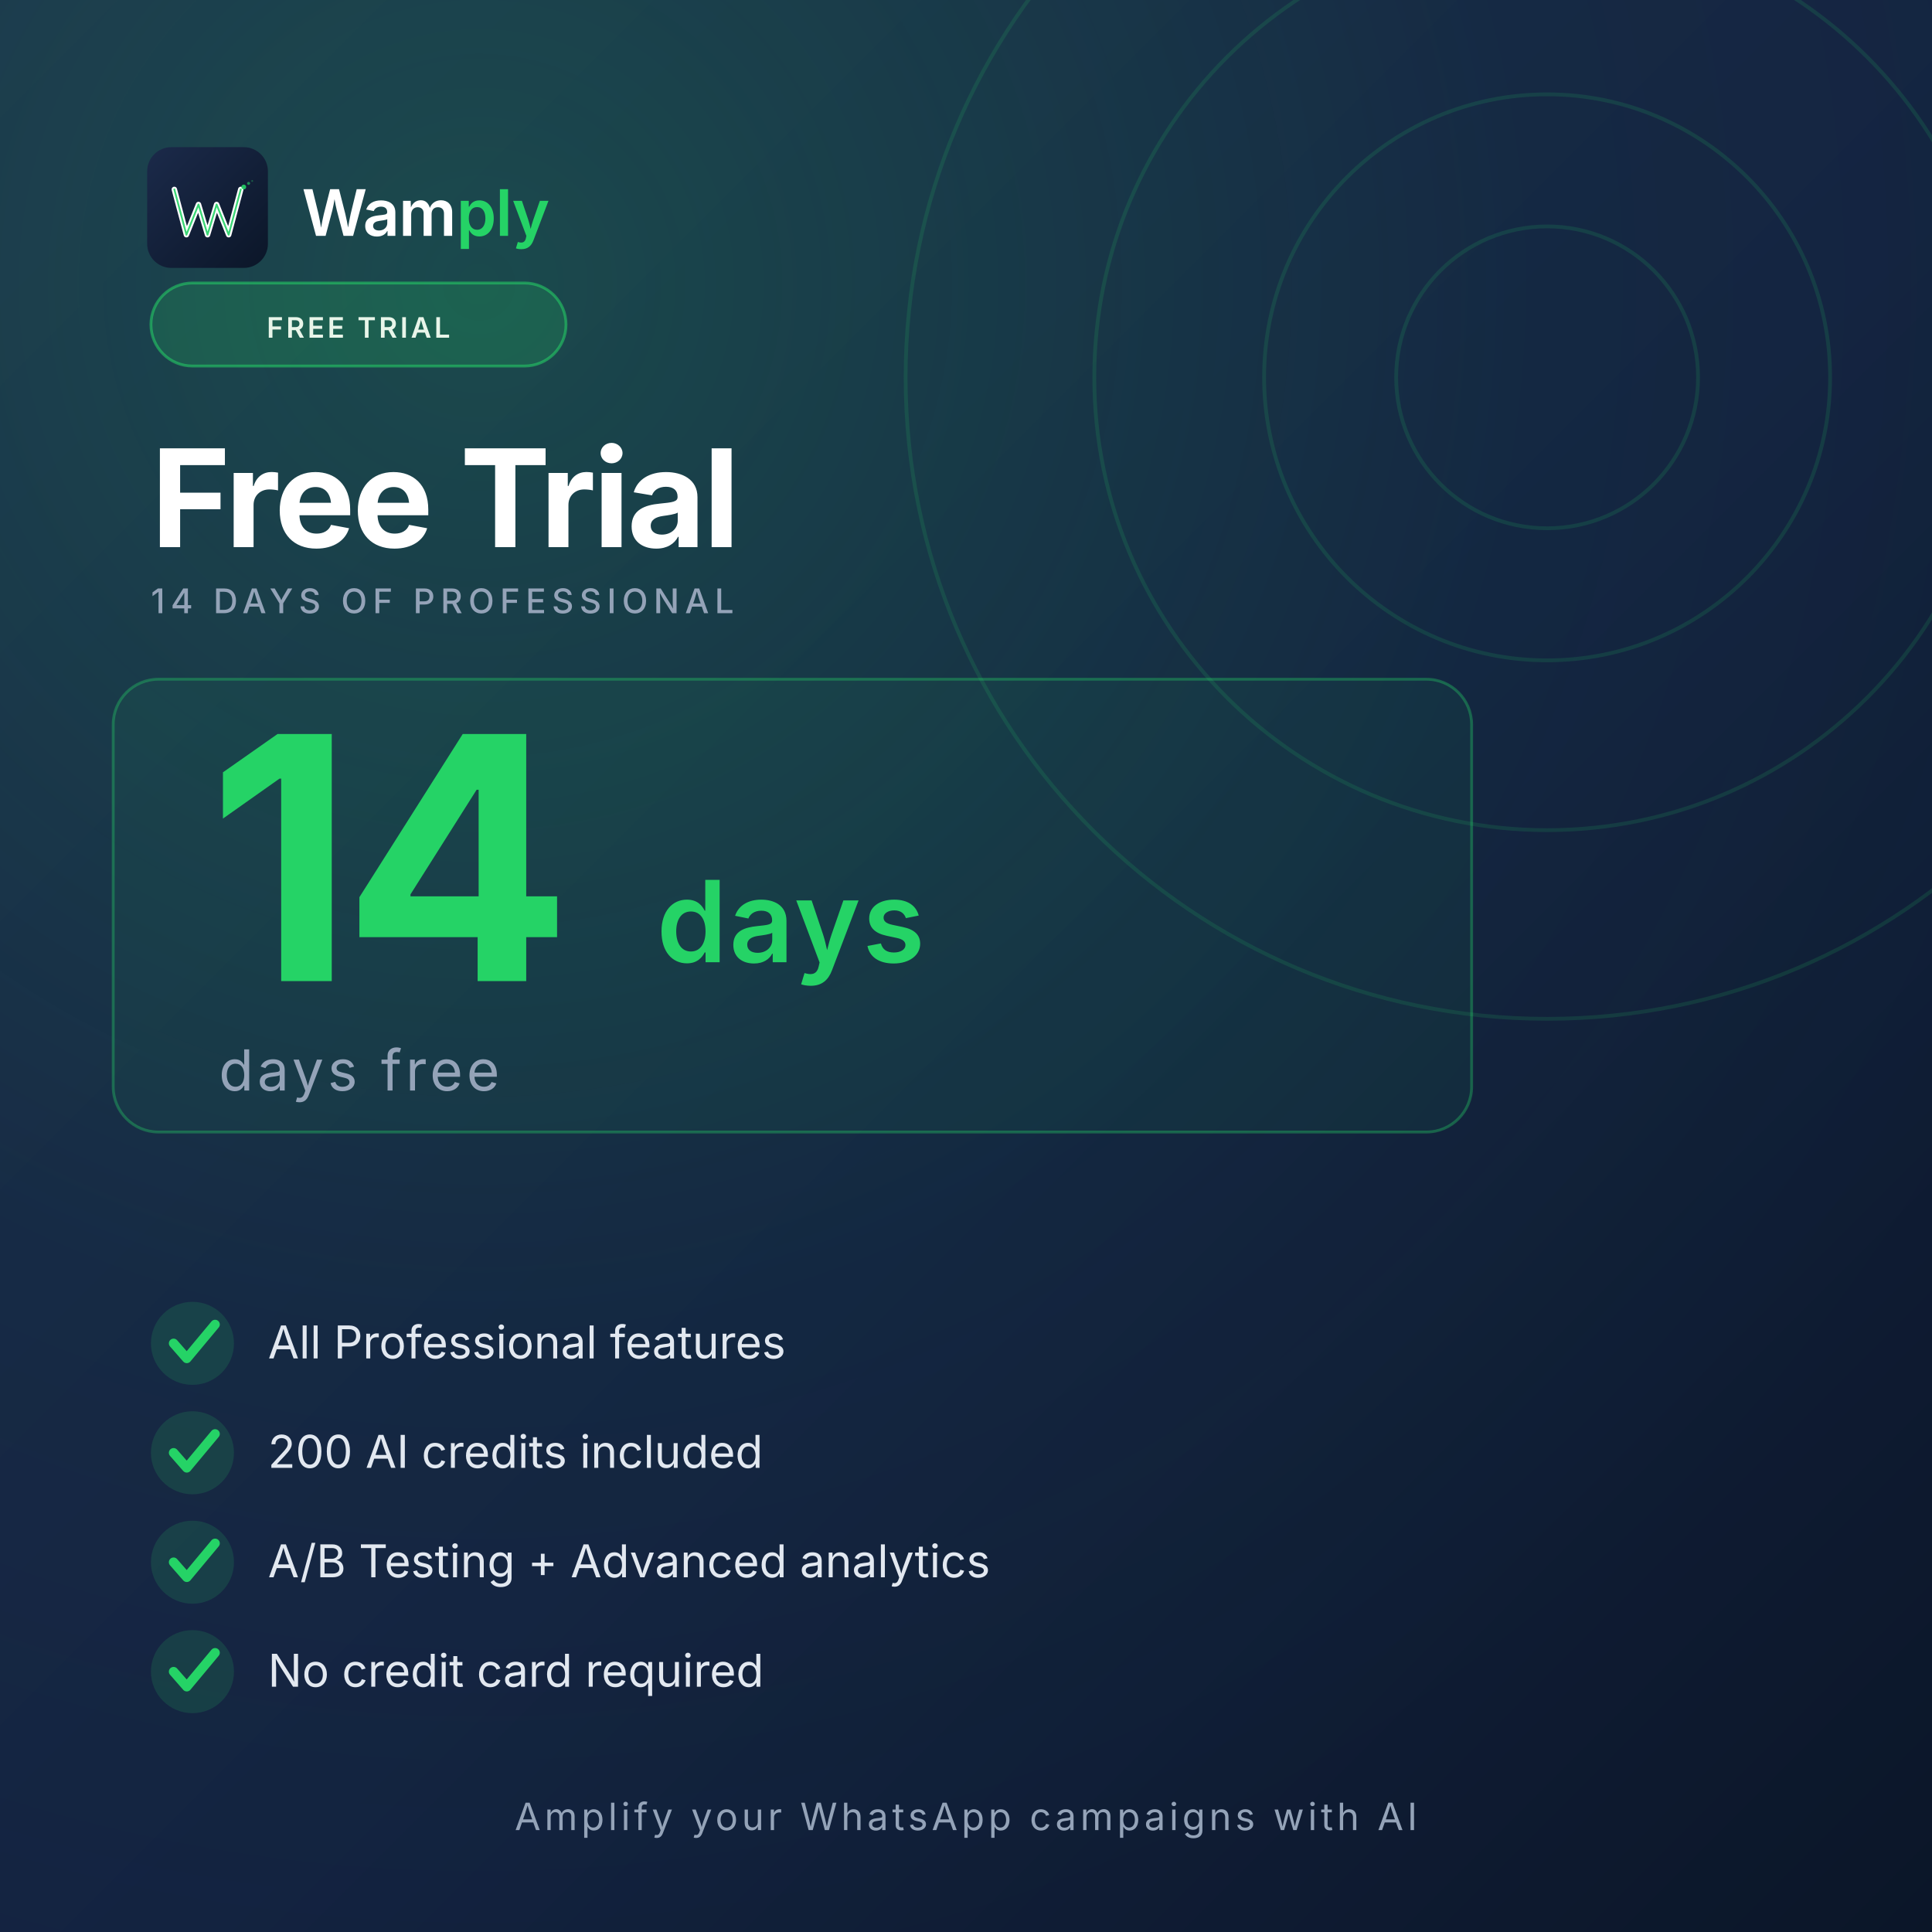
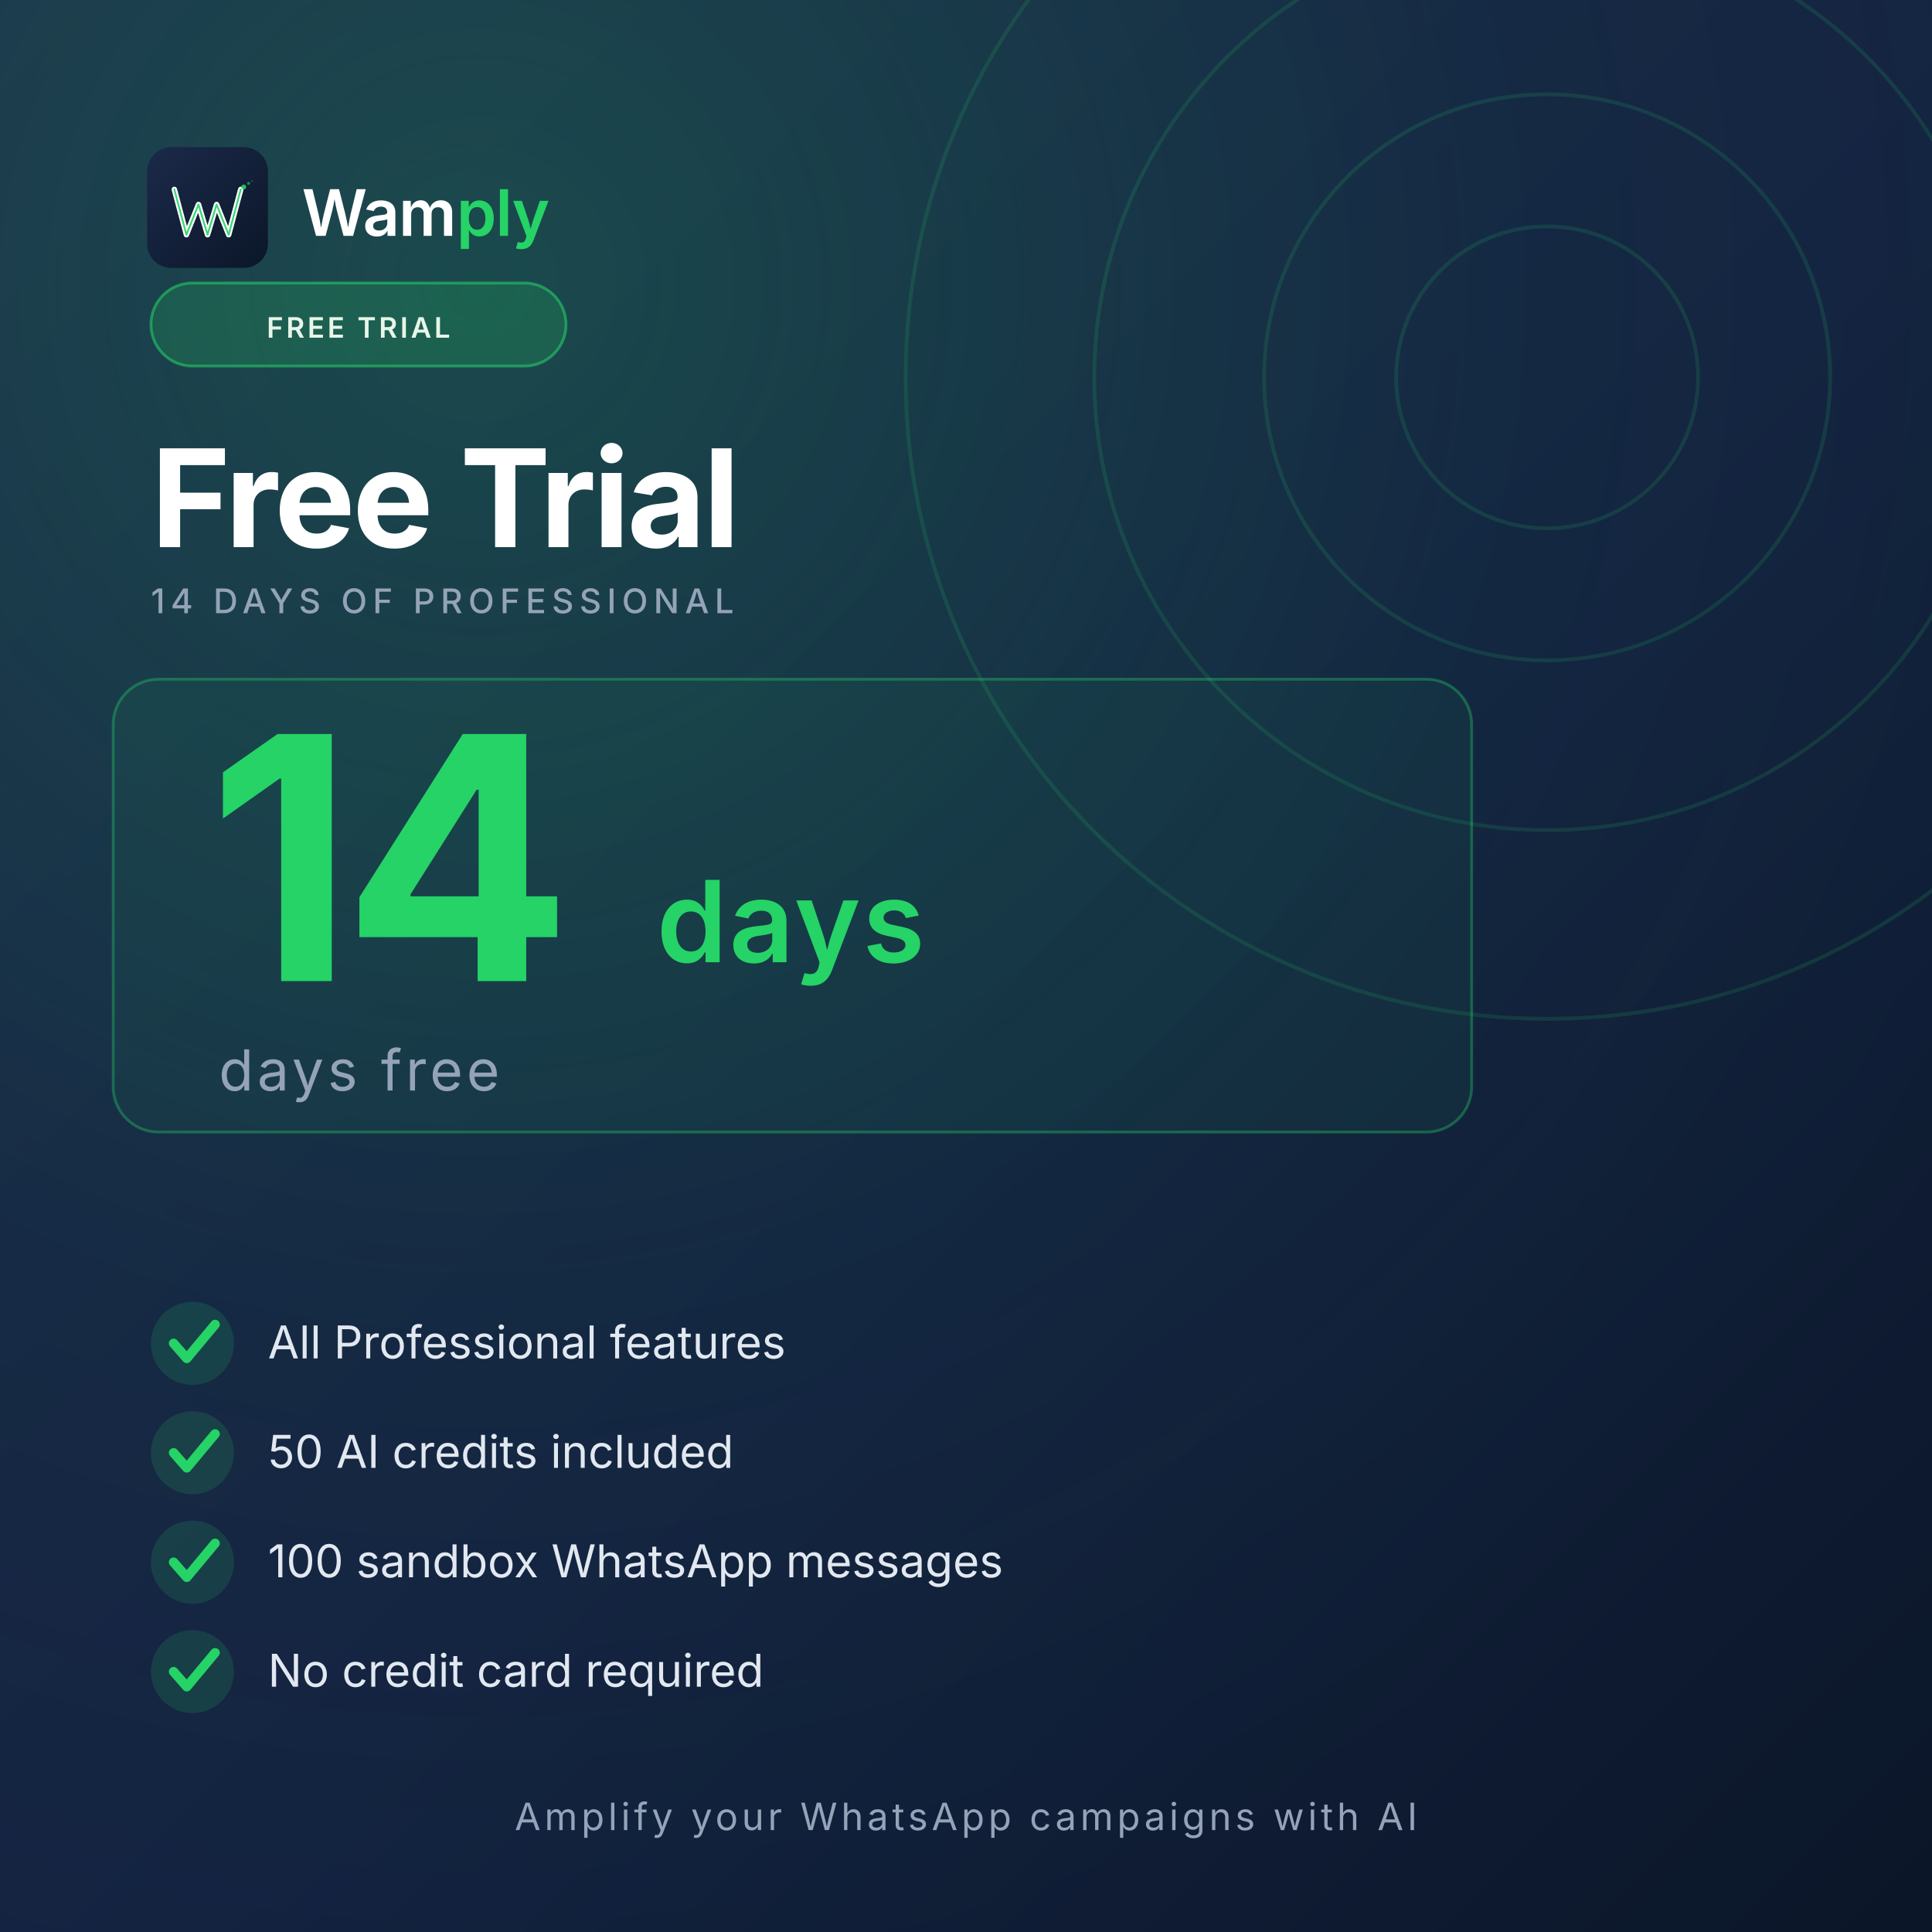
<svg xmlns="http://www.w3.org/2000/svg" viewBox="0 0 1024 1024" width="1024" height="1024">
  <defs>
    <linearGradient id="bg" x1="0" y1="0" x2="1" y2="1">
      <stop offset="0%" stop-color="#1B2A4A" />
      <stop offset="55%" stop-color="#132240" />
      <stop offset="100%" stop-color="#0B1628" />
    </linearGradient>
    <linearGradient id="logoBg" x1="0" y1="0" x2="1" y2="1">
      <stop offset="0%" stop-color="#1B2A4A" />
      <stop offset="100%" stop-color="#0B1628" />
    </linearGradient>
    <radialGradient id="glow" cx="0.25" cy="0.15" r="0.9">
      <stop offset="0%" stop-color="#25D366" stop-opacity="0.20" />
      <stop offset="60%" stop-color="#25D366" stop-opacity="0.03" />
      <stop offset="100%" stop-color="#25D366" stop-opacity="0" />
    </radialGradient>
  </defs>
  <rect width="1024" height="1024" fill="url(#bg)" />
  <rect width="1024" height="1024" fill="url(#glow)" />
  <g opacity="0.14" transform="translate(820,200)">
    <circle r="340" fill="none" stroke="#25D366" stroke-width="2" />
    <circle r="240" fill="none" stroke="#25D366" stroke-width="2" />
    <circle r="150" fill="none" stroke="#25D366" stroke-width="2" />
    <circle r="80" fill="none" stroke="#25D366" stroke-width="2" />
  </g>
  <g transform="translate(78,78) scale(0.16)">
    <rect width="400" height="400" rx="80" fill="url(#logoBg)" />
    <path d="M90 140 L130 290 L170 190 L200 290 L230 190 L270 290 L310 140" fill="none" stroke="#fff" stroke-width="18" stroke-linecap="round" stroke-linejoin="round" />
    <path d="M90 140 L130 290 L170 190 L200 290 L230 190 L270 290 L310 140" fill="none" stroke="#25D366" stroke-width="6" stroke-linecap="round" stroke-linejoin="round" opacity="0.9" />
    <circle cx="320" cy="132" r="8" fill="#25D366" opacity="0.9" />
    <circle cx="336" cy="120" r="5" fill="#25D366" opacity="0.6" />
    <circle cx="348" cy="112" r="3" fill="#25D366" opacity="0.35" />
  </g>
  <text x="160" y="125" font-family="Inter, system-ui, sans-serif" font-size="34" font-weight="600" fill="#FFFFFF" letter-spacing="-0.5">
    Wam<tspan fill="#25D366">ply</tspan>
  </text>
  <g transform="translate(80,150)">
    <rect x="0" y="0" width="220" height="44" rx="22" fill="#25D366" opacity="0.18" />
    <rect x="0" y="0" width="220" height="44" rx="22" fill="none" stroke="#25D366" stroke-width="1.5" opacity="0.55" />
    <text x="110" y="29" font-family="Inter, system-ui, sans-serif" font-size="15" font-weight="600" fill="#E8F5E9" text-anchor="middle" letter-spacing="1.5">
        FREE TRIAL
      </text>
  </g>
  <text x="80" y="290" font-family="Inter, system-ui, sans-serif" font-size="72" font-weight="700" fill="#FFFFFF" letter-spacing="-1.5">
    Free Trial
  </text>
  <text x="80" y="325" font-family="Inter, system-ui, sans-serif" font-size="18" font-weight="500" fill="#94A3B8" letter-spacing="3">
    14 DAYS OF PROFESSIONAL
  </text>
  <rect x="60" y="360" width="720" height="240" rx="24" fill="#25D366" opacity="0.06" />
  <rect x="60" y="360" width="720" height="240" rx="24" fill="none" stroke="#25D366" stroke-width="1.5" opacity="0.35" />
  <g transform="translate(110,520)">
    <text x="0" y="0" font-family="Inter, system-ui, sans-serif" font-size="180" font-weight="700" fill="#25D366" letter-spacing="-6">
      14
    </text>
    <text x="238" y="-10" font-family="Inter, system-ui, sans-serif" font-size="60" font-weight="600" fill="#25D366" letter-spacing="1">
      days
    </text>
    <text x="6" y="58" font-family="Inter, system-ui, sans-serif" font-size="30" font-weight="400" fill="#94A3B8" letter-spacing="2">
      days free
    </text>
  </g>
  <circle cx="102" cy="712" r="22" fill="#25D366" opacity="0.15" />
  <polyline points="92,712 99,720 114,702" fill="none" stroke="#25D366" stroke-width="5" stroke-linecap="round" stroke-linejoin="round" />
  <text x="142" y="720" font-family="Inter, system-ui, sans-serif" font-size="24" font-weight="400" fill="#E2E8F0">
      All Professional features
    </text>
  <circle cx="102" cy="770" r="22" fill="#25D366" opacity="0.15" />
  <polyline points="92,770 99,778 114,760" fill="none" stroke="#25D366" stroke-width="5" stroke-linecap="round" stroke-linejoin="round" />
  <text x="142" y="778" font-family="Inter, system-ui, sans-serif" font-size="24" font-weight="400" fill="#E2E8F0">
-       200 AI credits included
+       50 AI credits included
    </text>
  <circle cx="102" cy="828" r="22" fill="#25D366" opacity="0.15" />
  <polyline points="92,828 99,836 114,818" fill="none" stroke="#25D366" stroke-width="5" stroke-linecap="round" stroke-linejoin="round" />
  <text x="142" y="836" font-family="Inter, system-ui, sans-serif" font-size="24" font-weight="400" fill="#E2E8F0">
-       A/B Testing + Advanced analytics
+       100 sandbox WhatsApp messages
    </text>
  <circle cx="102" cy="886" r="22" fill="#25D366" opacity="0.15" />
  <polyline points="92,886 99,894 114,876" fill="none" stroke="#25D366" stroke-width="5" stroke-linecap="round" stroke-linejoin="round" />
  <text x="142" y="894" font-family="Inter, system-ui, sans-serif" font-size="24" font-weight="400" fill="#E2E8F0">
      No credit card required
    </text>
  <text x="512" y="970" font-family="Inter, system-ui, sans-serif" font-size="20" font-weight="400" fill="#94A3B8" text-anchor="middle" letter-spacing="2">
    Amplify your WhatsApp campaigns with AI
  </text>
</svg>
